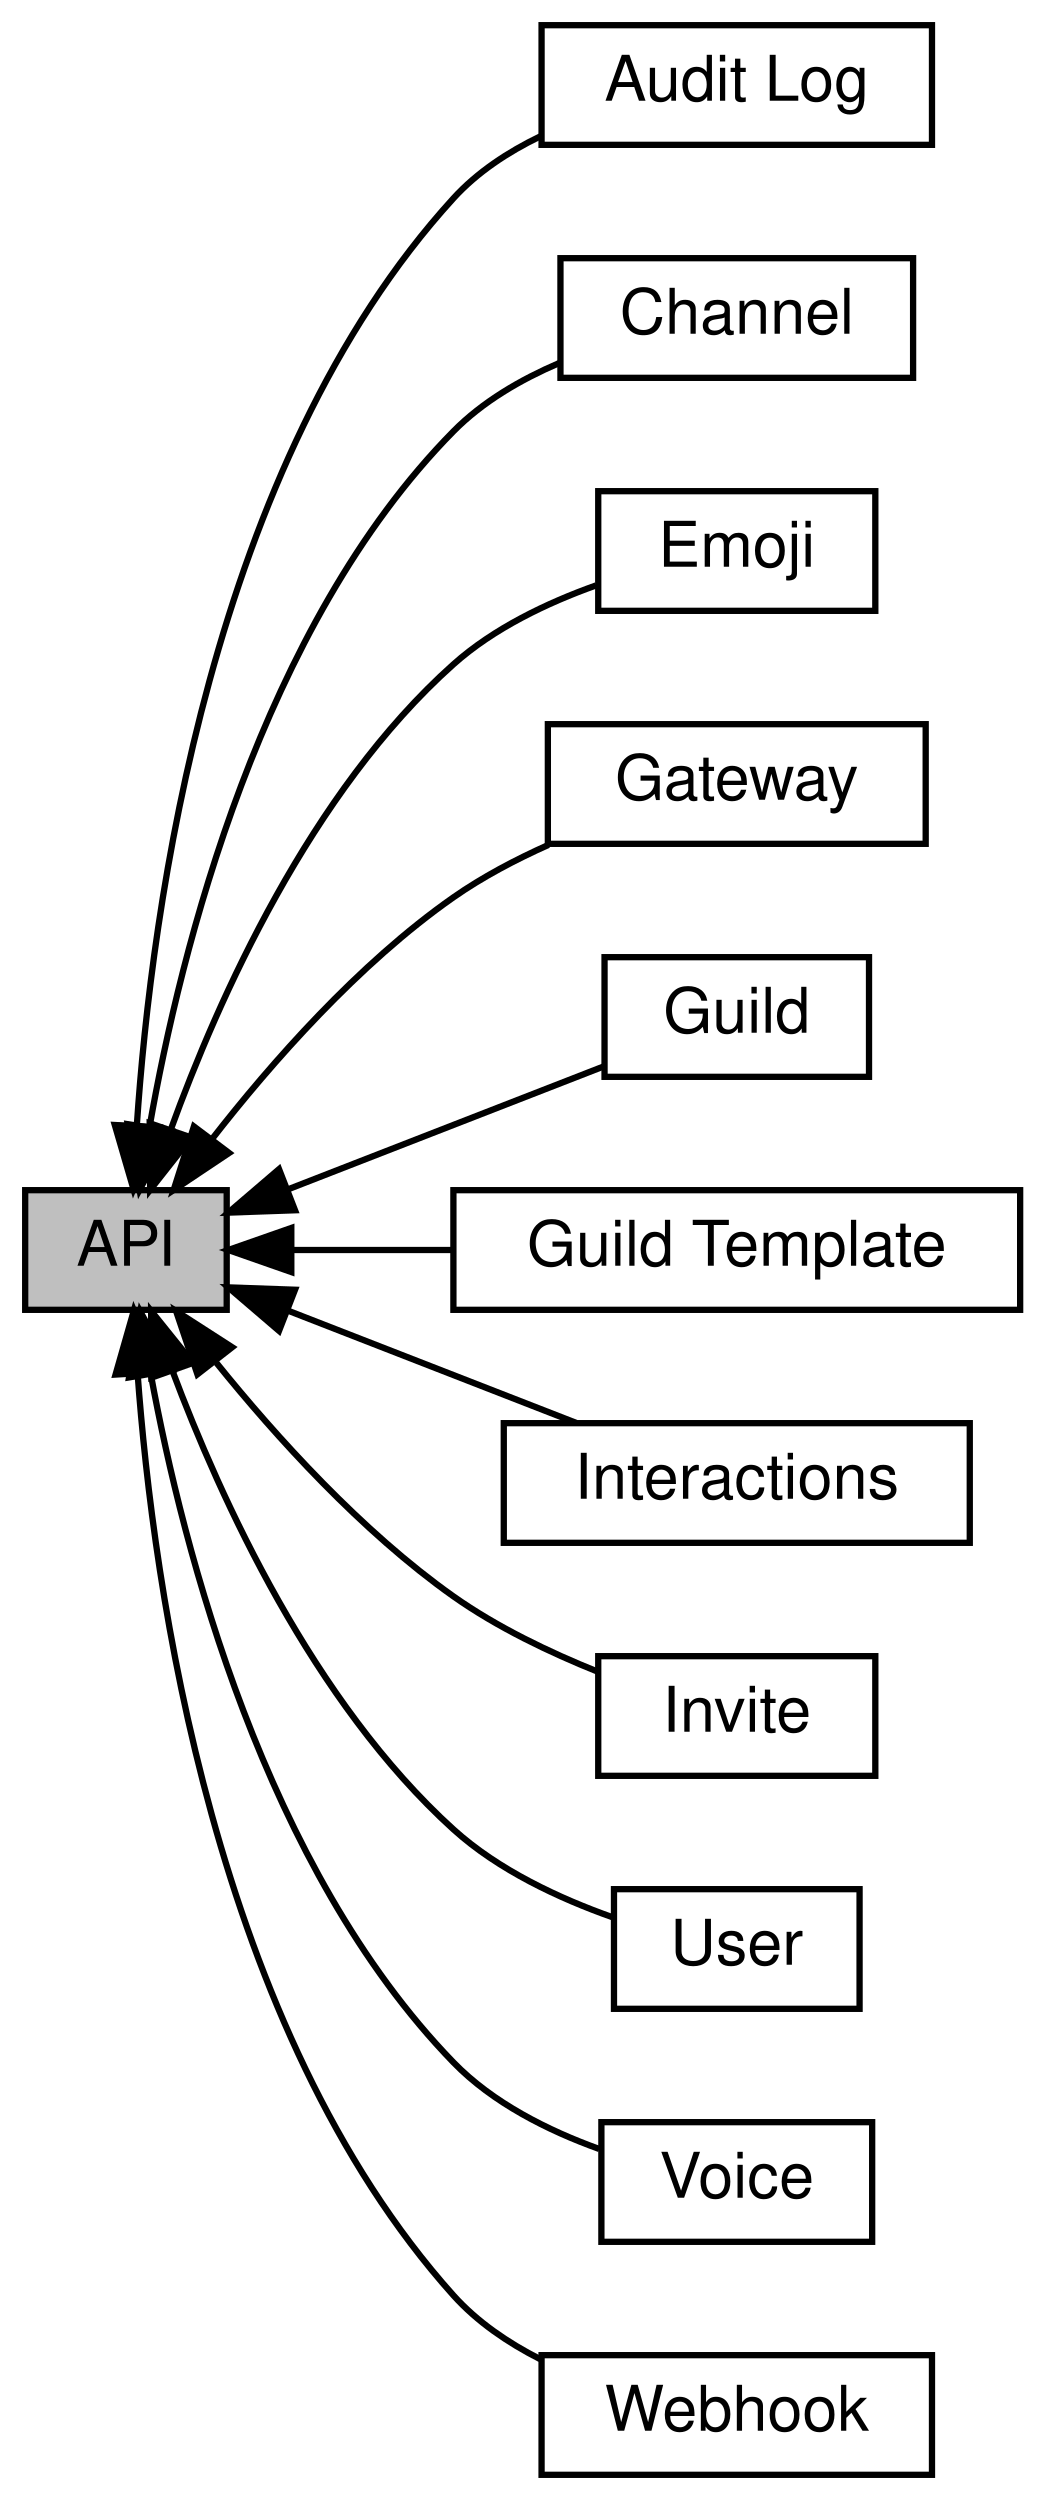
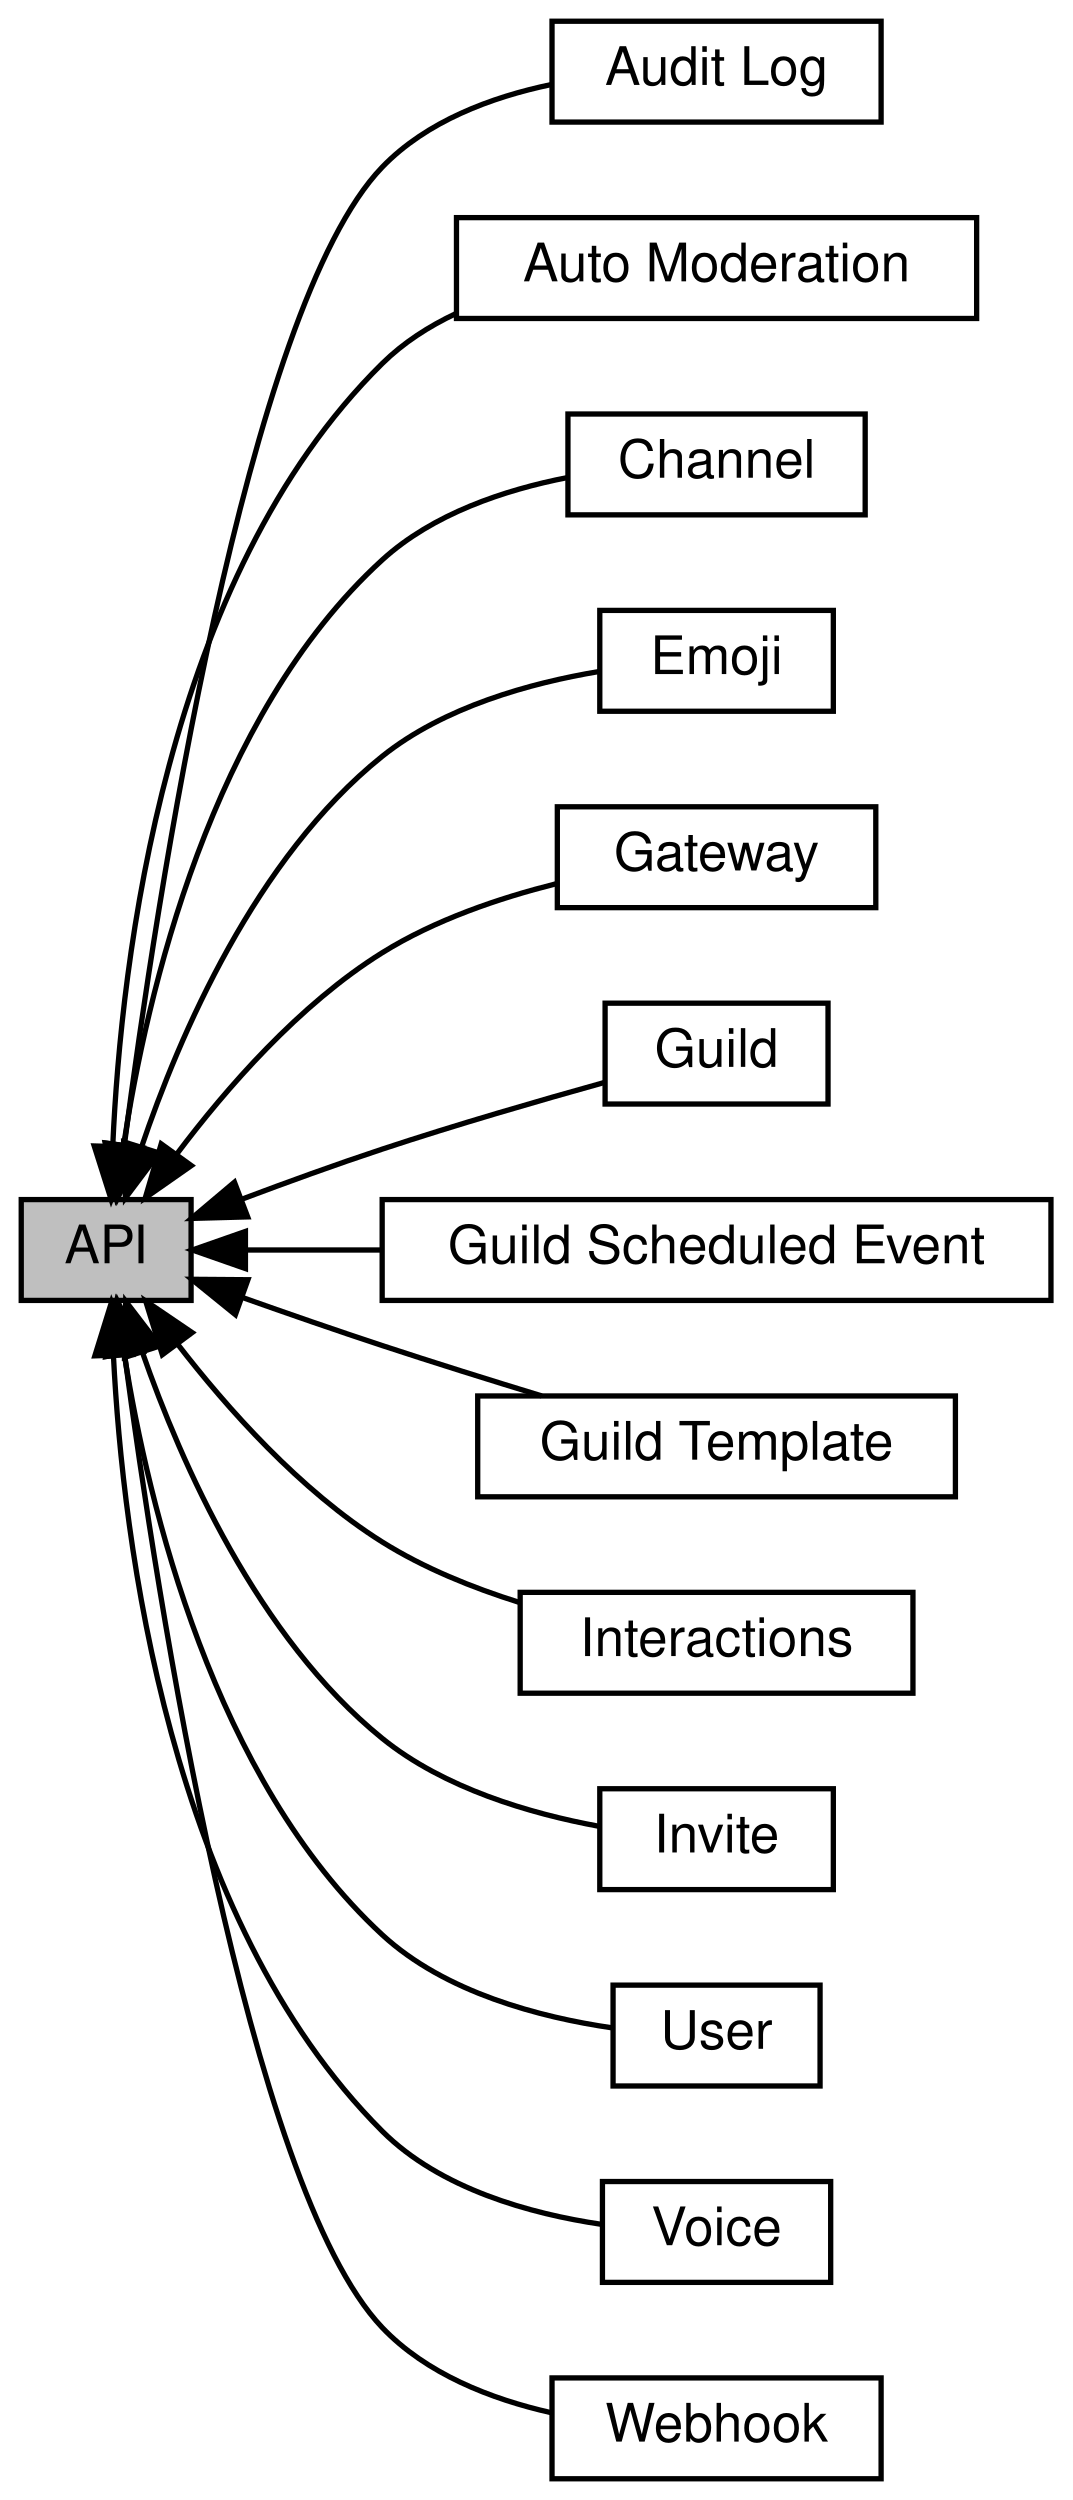
- <svg xmlns="http://www.w3.org/2000/svg" xmlns:xlink="http://www.w3.org/1999/xlink" width="166pt" height="397pt" viewBox="0.00 0.00 166.00 397.00">
-   <g id="graph0" class="graph" transform="scale(1 1) rotate(0) translate(4 393)">
+ <svg xmlns="http://www.w3.org/2000/svg" xmlns:xlink="http://www.w3.org/1999/xlink" width="202pt" height="471pt" viewBox="0.00 0.00 202.00 471.00">
+   <g id="graph0" class="graph" transform="scale(1 1) rotate(0) translate(4 467)">
    <g id="node1" class="node">
      <g id="a_node1">
        <a xlink:title="The Discord public API supported by Concord.">
-           <polygon fill="#bfbfbf" stroke="black" points="32,-204 0,-204 0,-185 32,-185 32,-204" />
-           <text text-anchor="middle" x="16" y="-192" font-family="Helvetica,sans-Serif" font-size="10.00">API</text>
+           <polygon fill="#bfbfbf" stroke="black" points="32,-241 0,-241 0,-222 32,-222 32,-241" />
+           <text text-anchor="middle" x="16" y="-229" font-family="Helvetica,sans-Serif" font-size="10.00">API</text>
        </a>
      </g>
    </g>
    <g id="node2" class="node">
      <g id="a_node2">
        <a xlink:href="group__DiscordAPIAuditLog.html" target="_top" xlink:title="Audit Log's public API supported by Concord.">
-           <polygon fill="none" stroke="black" points="144,-389 82,-389 82,-370 144,-370 144,-389" />
-           <text text-anchor="middle" x="113" y="-377" font-family="Helvetica,sans-Serif" font-size="10.00">Audit Log</text>
+           <polygon fill="none" stroke="black" points="162,-463 100,-463 100,-444 162,-444 162,-463" />
+           <text text-anchor="middle" x="131" y="-451" font-family="Helvetica,sans-Serif" font-size="10.00">Audit Log</text>
        </a>
      </g>
    </g>
    <g id="edge2" class="edge">
-       <path fill="none" stroke="black" d="M17.73,-214.31C20.03,-248.56 29.46,-319.24 68,-361.5 71.78,-365.65 76.66,-368.86 81.78,-371.34" />
-       <polygon fill="black" stroke="black" points="21.22,-213.98 17.19,-204.18 14.23,-214.35 21.22,-213.98" />
+       <path fill="none" stroke="black" d="M19.45,-251.43C25.47,-297.4 42.44,-408.96 68,-435.5 76.32,-444.14 88.52,-448.7 99.89,-451.08" />
+       <polygon fill="black" stroke="black" points="22.88,-250.73 18.15,-241.25 15.94,-251.61 22.88,-250.73" />
    </g>
    <g id="node3" class="node">
      <g id="a_node3">
-         <a xlink:href="group__DiscordAPIChannel.html" target="_top" xlink:title="Channel's public API supported by Concord.">
-           <polygon fill="none" stroke="black" points="141,-352 85,-352 85,-333 141,-333 141,-352" />
-           <text text-anchor="middle" x="113" y="-340" font-family="Helvetica,sans-Serif" font-size="10.00">Channel</text>
+         <a xlink:href="group__DiscordAPIAutoModeration.html" target="_top" xlink:title="Auto Moderation public API supported by Concord.">
+           <polygon fill="none" stroke="black" points="180,-426 82,-426 82,-407 180,-407 180,-426" />
+           <text text-anchor="middle" x="131" y="-414" font-family="Helvetica,sans-Serif" font-size="10.00">Auto Moderation</text>
        </a>
      </g>
    </g>
    <g id="edge3" class="edge">
-       <path fill="none" stroke="black" d="M19.77,-214.18C24.7,-242.18 37.49,-293.54 68,-324.5 72.63,-329.2 78.67,-332.72 84.78,-335.34" />
-       <polygon fill="black" stroke="black" points="23.19,-213.38 18.16,-204.05 16.28,-214.48 23.19,-213.38" />
+       <path fill="none" stroke="black" d="M17.25,-251.25C18.8,-285.98 27.08,-358.15 68,-398.5 71.99,-402.44 76.79,-405.52 81.92,-407.94" />
+       <polygon fill="black" stroke="black" points="20.75,-250.89 16.95,-241 13.75,-251.1 20.75,-250.89" />
    </g>
    <g id="node4" class="node">
      <g id="a_node4">
-         <a xlink:href="group__DiscordAPIEmoji.html" target="_top" xlink:title="Emoji's public API supported by Concord.">
-           <polygon fill="none" stroke="black" points="135,-315 91,-315 91,-296 135,-296 135,-315" />
-           <text text-anchor="middle" x="113" y="-303" font-family="Helvetica,sans-Serif" font-size="10.00">Emoji</text>
+         <a xlink:href="group__DiscordAPIChannel.html" target="_top" xlink:title="Channel's public API supported by Concord.">
+           <polygon fill="none" stroke="black" points="159,-389 103,-389 103,-370 159,-370 159,-389" />
+           <text text-anchor="middle" x="131" y="-377" font-family="Helvetica,sans-Serif" font-size="10.00">Channel</text>
        </a>
      </g>
    </g>
    <g id="edge4" class="edge">
-       <path fill="none" stroke="black" d="M23.13,-213.65C30.66,-234.4 45.31,-267.24 68,-287.5 74.4,-293.22 82.87,-297.26 90.66,-300.04" />
-       <polygon fill="black" stroke="black" points="26.39,-212.36 19.84,-204.04 19.77,-214.63 26.39,-212.36" />
+       <path fill="none" stroke="black" d="M19.29,-251.25C23.63,-279.71 35.75,-332.07 68,-361.5 77.52,-370.19 91,-374.7 102.96,-377.04" />
+       <polygon fill="black" stroke="black" points="22.75,-250.72 17.94,-241.29 15.81,-251.67 22.75,-250.72" />
    </g>
    <g id="node5" class="node">
      <g id="a_node5">
-         <a xlink:href="group__DiscordAPIGateway.html" target="_top" xlink:title="Gateway's public API supported by Concord.">
-           <polygon fill="none" stroke="black" points="143,-278 83,-278 83,-259 143,-259 143,-278" />
-           <text text-anchor="middle" x="113" y="-266" font-family="Helvetica,sans-Serif" font-size="10.00">Gateway</text>
+         <a xlink:href="group__DiscordAPIEmoji.html" target="_top" xlink:title="Emoji's public API supported by Concord.">
+           <polygon fill="none" stroke="black" points="153,-352 109,-352 109,-333 153,-333 153,-352" />
+           <text text-anchor="middle" x="131" y="-340" font-family="Helvetica,sans-Serif" font-size="10.00">Emoji</text>
        </a>
      </g>
    </g>
    <g id="edge5" class="edge">
-       <path fill="none" stroke="black" d="M29.63,-212.07C39.07,-224.19 52.91,-239.95 68,-250.5 72.6,-253.72 77.86,-256.49 83.11,-258.84" />
-       <polygon fill="black" stroke="black" points="32.38,-209.91 23.57,-204.02 26.79,-214.12 32.38,-209.91" />
+       <path fill="none" stroke="black" d="M22.64,-250.83C29.79,-271.97 44.16,-305.38 68,-324.5 79.63,-333.83 95.91,-338.32 108.87,-340.49" />
+       <polygon fill="black" stroke="black" points="25.98,-249.77 19.62,-241.29 19.3,-251.88 25.98,-249.77" />
    </g>
    <g id="node6" class="node">
      <g id="a_node6">
-         <a xlink:href="group__DiscordAPIGuild.html" target="_top" xlink:title="Guild's public API supported by Concord.">
-           <polygon fill="none" stroke="black" points="134,-241 92,-241 92,-222 134,-222 134,-241" />
-           <text text-anchor="middle" x="113" y="-229" font-family="Helvetica,sans-Serif" font-size="10.00">Guild</text>
+         <a xlink:href="group__DiscordAPIGateway.html" target="_top" xlink:title="Gateway's public API supported by Concord.">
+           <polygon fill="none" stroke="black" points="161,-315 101,-315 101,-296 161,-296 161,-315" />
+           <text text-anchor="middle" x="131" y="-303" font-family="Helvetica,sans-Serif" font-size="10.00">Gateway</text>
        </a>
      </g>
    </g>
    <g id="edge6" class="edge">
-       <path fill="none" stroke="black" d="M41.78,-204.15C57.36,-210.22 77.19,-217.94 91.81,-223.63" />
-       <polygon fill="black" stroke="black" points="42.85,-200.81 32.26,-200.44 40.31,-207.34 42.85,-200.81" />
+       <path fill="none" stroke="black" d="M29.3,-249.57C38.59,-261.92 52.37,-277.76 68,-287.5 77.89,-293.67 89.98,-297.79 100.85,-300.52" />
+       <polygon fill="black" stroke="black" points="32.05,-247.4 23.37,-241.33 26.37,-251.49 32.05,-247.4" />
    </g>
    <g id="node7" class="node">
      <g id="a_node7">
-         <a xlink:href="group__DiscordAPIGuildTemplate.html" target="_top" xlink:title="Guild Template's public API supported by Concord.">
-           <polygon fill="none" stroke="black" points="158,-204 68,-204 68,-185 158,-185 158,-204" />
-           <text text-anchor="middle" x="113" y="-192" font-family="Helvetica,sans-Serif" font-size="10.00">Guild Template</text>
+         <a xlink:href="group__DiscordAPIGuild.html" target="_top" xlink:title="Guild's public API supported by Concord.">
+           <polygon fill="none" stroke="black" points="152,-278 110,-278 110,-259 152,-259 152,-278" />
+           <text text-anchor="middle" x="131" y="-266" font-family="Helvetica,sans-Serif" font-size="10.00">Guild</text>
        </a>
      </g>
    </g>
    <g id="edge7" class="edge">
-       <path fill="none" stroke="black" d="M42.45,-194.5C50.22,-194.5 59,-194.5 67.64,-194.5" />
-       <polygon fill="black" stroke="black" points="42.26,-191 32.26,-194.5 42.26,-198 42.26,-191" />
+       <path fill="none" stroke="black" d="M41.59,-241.08C49.93,-244.22 59.33,-247.63 68,-250.5 81.83,-255.08 97.61,-259.65 109.78,-263.04" />
+       <polygon fill="black" stroke="black" points="42.66,-237.74 32.07,-237.45 40.17,-244.28 42.66,-237.74" />
    </g>
    <g id="node8" class="node">
      <g id="a_node8">
+         <a xlink:href="group__DiscordAPIGuildScheduledEvent.html" target="_top" xlink:title="Guild Scheduled Event's public API supported by Concord.">
+           <polygon fill="none" stroke="black" points="194,-241 68,-241 68,-222 194,-222 194,-241" />
+           <text text-anchor="middle" x="131" y="-229" font-family="Helvetica,sans-Serif" font-size="10.00">Guild Scheduled Event</text>
+         </a>
+       </g>
+     </g>
+     <g id="edge8" class="edge">
+       <path fill="none" stroke="black" d="M42.27,-231.5C49.97,-231.5 58.8,-231.5 67.82,-231.5" />
+       <polygon fill="black" stroke="black" points="42.24,-228 32.24,-231.5 42.24,-235 42.24,-228" />
+     </g>
+     <g id="node9" class="node">
+       <g id="a_node9">
+         <a xlink:href="group__DiscordAPIGuildTemplate.html" target="_top" xlink:title="Guild Template's public API supported by Concord.">
+           <polygon fill="none" stroke="black" points="176,-204 86,-204 86,-185 176,-185 176,-204" />
+           <text text-anchor="middle" x="131" y="-192" font-family="Helvetica,sans-Serif" font-size="10.00">Guild Template</text>
+         </a>
+       </g>
+     </g>
+     <g id="edge9" class="edge">
+       <path fill="none" stroke="black" d="M41.65,-222.56C49.99,-219.6 59.38,-216.34 68,-213.5 77.73,-210.29 88.38,-206.97 98.06,-204.01" />
+       <polygon fill="black" stroke="black" points="40.35,-219.31 32.12,-225.98 42.71,-225.9 40.35,-219.31" />
+     </g>
+     <g id="node10" class="node">
+       <g id="a_node10">
        <a xlink:href="group__DiscordAPIInteractions.html" target="_top" xlink:title="Interactions public API supported by Concord.">
-           <polygon fill="none" stroke="black" points="150,-167 76,-167 76,-148 150,-148 150,-167" />
-           <text text-anchor="middle" x="113" y="-155" font-family="Helvetica,sans-Serif" font-size="10.00">Interactions</text>
+           <polygon fill="none" stroke="black" points="168,-167 94,-167 94,-148 168,-148 168,-167" />
+           <text text-anchor="middle" x="131" y="-155" font-family="Helvetica,sans-Serif" font-size="10.00">Interactions</text>
        </a>
      </g>
    </g>
    <g id="edge1" class="edge">
-       <path fill="none" stroke="black" d="M41.81,-184.84C55.9,-179.35 73.47,-172.51 87.51,-167.04" />
-       <polygon fill="black" stroke="black" points="40.31,-181.66 32.26,-188.56 42.85,-188.19 40.31,-181.66" />
-     </g>
-     <g id="node9" class="node">
-       <g id="a_node9">
-         <a xlink:href="group__DiscordAPIInvite.html" target="_top" xlink:title="Invite's public API supported by Concord.">
-           <polygon fill="none" stroke="black" points="135,-130 91,-130 91,-111 135,-111 135,-130" />
-           <text text-anchor="middle" x="113" y="-118" font-family="Helvetica,sans-Serif" font-size="10.00">Invite</text>
-         </a>
-       </g>
-     </g>
-     <g id="edge8" class="edge">
-       <path fill="none" stroke="black" d="M30.36,-176.59C39.84,-164.84 53.43,-149.8 68,-139.5 74.93,-134.6 83.32,-130.59 90.91,-127.54" />
-       <polygon fill="black" stroke="black" points="27.35,-174.76 23.96,-184.8 32.87,-179.06 27.35,-174.76" />
-     </g>
-     <g id="node10" class="node">
-       <g id="a_node10">
-         <a xlink:href="group__DiscordAPIUser.html" target="_top" xlink:title="User's public API supported by Concord.">
-           <polygon fill="none" stroke="black" points="132.5,-93 93.5,-93 93.5,-74 132.5,-74 132.5,-93" />
-           <text text-anchor="middle" x="113" y="-81" font-family="Helvetica,sans-Serif" font-size="10.00">User</text>
-         </a>
-       </g>
-     </g>
-     <g id="edge9" class="edge">
-       <path fill="none" stroke="black" d="M23.38,-175.32C31.05,-154.85 45.76,-122.65 68,-102.5 75.15,-96.02 84.86,-91.51 93.33,-88.52" />
-       <polygon fill="black" stroke="black" points="20.05,-174.23 20,-184.83 26.64,-176.57 20.05,-174.23" />
+       <path fill="none" stroke="black" d="M29.41,-213.83C38.75,-201.73 52.55,-186.19 68,-176.5 75.82,-171.59 84.99,-167.88 93.85,-165.1" />
+       <polygon fill="black" stroke="black" points="26.58,-211.77 23.44,-221.89 32.2,-215.94 26.58,-211.77" />
    </g>
    <g id="node11" class="node">
      <g id="a_node11">
-         <a xlink:href="group__DiscordAPIVoice.html" target="_top" xlink:title="Voice's public API supported by Concord.">
-           <polygon fill="none" stroke="black" points="134.5,-56 91.5,-56 91.5,-37 134.5,-37 134.5,-56" />
-           <text text-anchor="middle" x="113" y="-44" font-family="Helvetica,sans-Serif" font-size="10.00">Voice</text>
+         <a xlink:href="group__DiscordAPIInvite.html" target="_top" xlink:title="Invite's public API supported by Concord.">
+           <polygon fill="none" stroke="black" points="153,-130 109,-130 109,-111 153,-111 153,-130" />
+           <text text-anchor="middle" x="131" y="-118" font-family="Helvetica,sans-Serif" font-size="10.00">Invite</text>
        </a>
      </g>
    </g>
    <g id="edge10" class="edge">
-       <path fill="none" stroke="black" d="M19.97,-174.64C25.1,-146.86 38.09,-96.35 68,-65.5 74.25,-59.05 83.06,-54.66 91.16,-51.74" />
-       <polygon fill="black" stroke="black" points="16.49,-174.27 18.28,-184.72 23.39,-175.43 16.49,-174.27" />
+       <path fill="none" stroke="black" d="M22.85,-212.16C30.13,-191.29 44.56,-158.49 68,-139.5 79.63,-130.07 95.91,-125.31 108.87,-122.92" />
+       <polygon fill="black" stroke="black" points="19.46,-211.26 19.68,-221.85 26.12,-213.43 19.46,-211.26" />
    </g>
    <g id="node12" class="node">
      <g id="a_node12">
-         <a xlink:href="group__DiscordAPIWebhook.html" target="_top" xlink:title="Webhook's public API supported by Concord.">
-           <polygon fill="none" stroke="black" points="144,-19 82,-19 82,0 144,0 144,-19" />
-           <text text-anchor="middle" x="113" y="-7" font-family="Helvetica,sans-Serif" font-size="10.00">Webhook</text>
+         <a xlink:href="group__DiscordAPIUser.html" target="_top" xlink:title="User's public API supported by Concord.">
+           <polygon fill="none" stroke="black" points="150.5,-93 111.5,-93 111.5,-74 150.5,-74 150.5,-93" />
+           <text text-anchor="middle" x="131" y="-81" font-family="Helvetica,sans-Serif" font-size="10.00">User</text>
        </a>
      </g>
    </g>
    <g id="edge11" class="edge">
-       <path fill="none" stroke="black" d="M17.85,-174.88C20.33,-140.95 30.04,-70.86 68,-28.5 71.78,-24.29 76.65,-20.97 81.77,-18.37" />
-       <polygon fill="black" stroke="black" points="14.35,-174.72 17.26,-184.91 21.34,-175.14 14.35,-174.72" />
+       <path fill="none" stroke="black" d="M19.45,-211.59C23.98,-183.34 36.28,-131.8 68,-102.5 79.82,-91.58 97.78,-86.93 111.34,-84.95" />
+       <polygon fill="black" stroke="black" points="15.94,-211.43 17.99,-221.82 22.87,-212.42 15.94,-211.43" />
+     </g>
+     <g id="node13" class="node">
+       <g id="a_node13">
+         <a xlink:href="group__DiscordAPIVoice.html" target="_top" xlink:title="Voice's public API supported by Concord.">
+           <polygon fill="none" stroke="black" points="152.5,-56 109.5,-56 109.5,-37 152.5,-37 152.5,-56" />
+           <text text-anchor="middle" x="131" y="-44" font-family="Helvetica,sans-Serif" font-size="10.00">Voice</text>
+         </a>
+       </g>
+     </g>
+     <g id="edge12" class="edge">
+       <path fill="none" stroke="black" d="M17.38,-211.44C19.13,-176.82 27.76,-105.71 68,-65.5 78.91,-54.6 95.9,-49.92 109.34,-47.93" />
+       <polygon fill="black" stroke="black" points="13.87,-211.56 17.01,-221.68 20.87,-211.81 13.87,-211.56" />
+     </g>
+     <g id="node14" class="node">
+       <g id="a_node14">
+         <a xlink:href="group__DiscordAPIWebhook.html" target="_top" xlink:title="Webhook's public API supported by Concord.">
+           <polygon fill="none" stroke="black" points="162,-19 100,-19 100,0 162,0 162,-19" />
+           <text text-anchor="middle" x="131" y="-7" font-family="Helvetica,sans-Serif" font-size="10.00">Webhook</text>
+         </a>
+       </g>
+     </g>
+     <g id="edge13" class="edge">
+       <path fill="none" stroke="black" d="M19.49,-211.69C25.6,-166 42.73,-55.09 68,-28.5 76.3,-19.77 88.49,-15.01 99.87,-12.44" />
+       <polygon fill="black" stroke="black" points="15.99,-211.44 18.17,-221.81 22.93,-212.35 15.99,-211.44" />
    </g>
  </g>
</svg>
